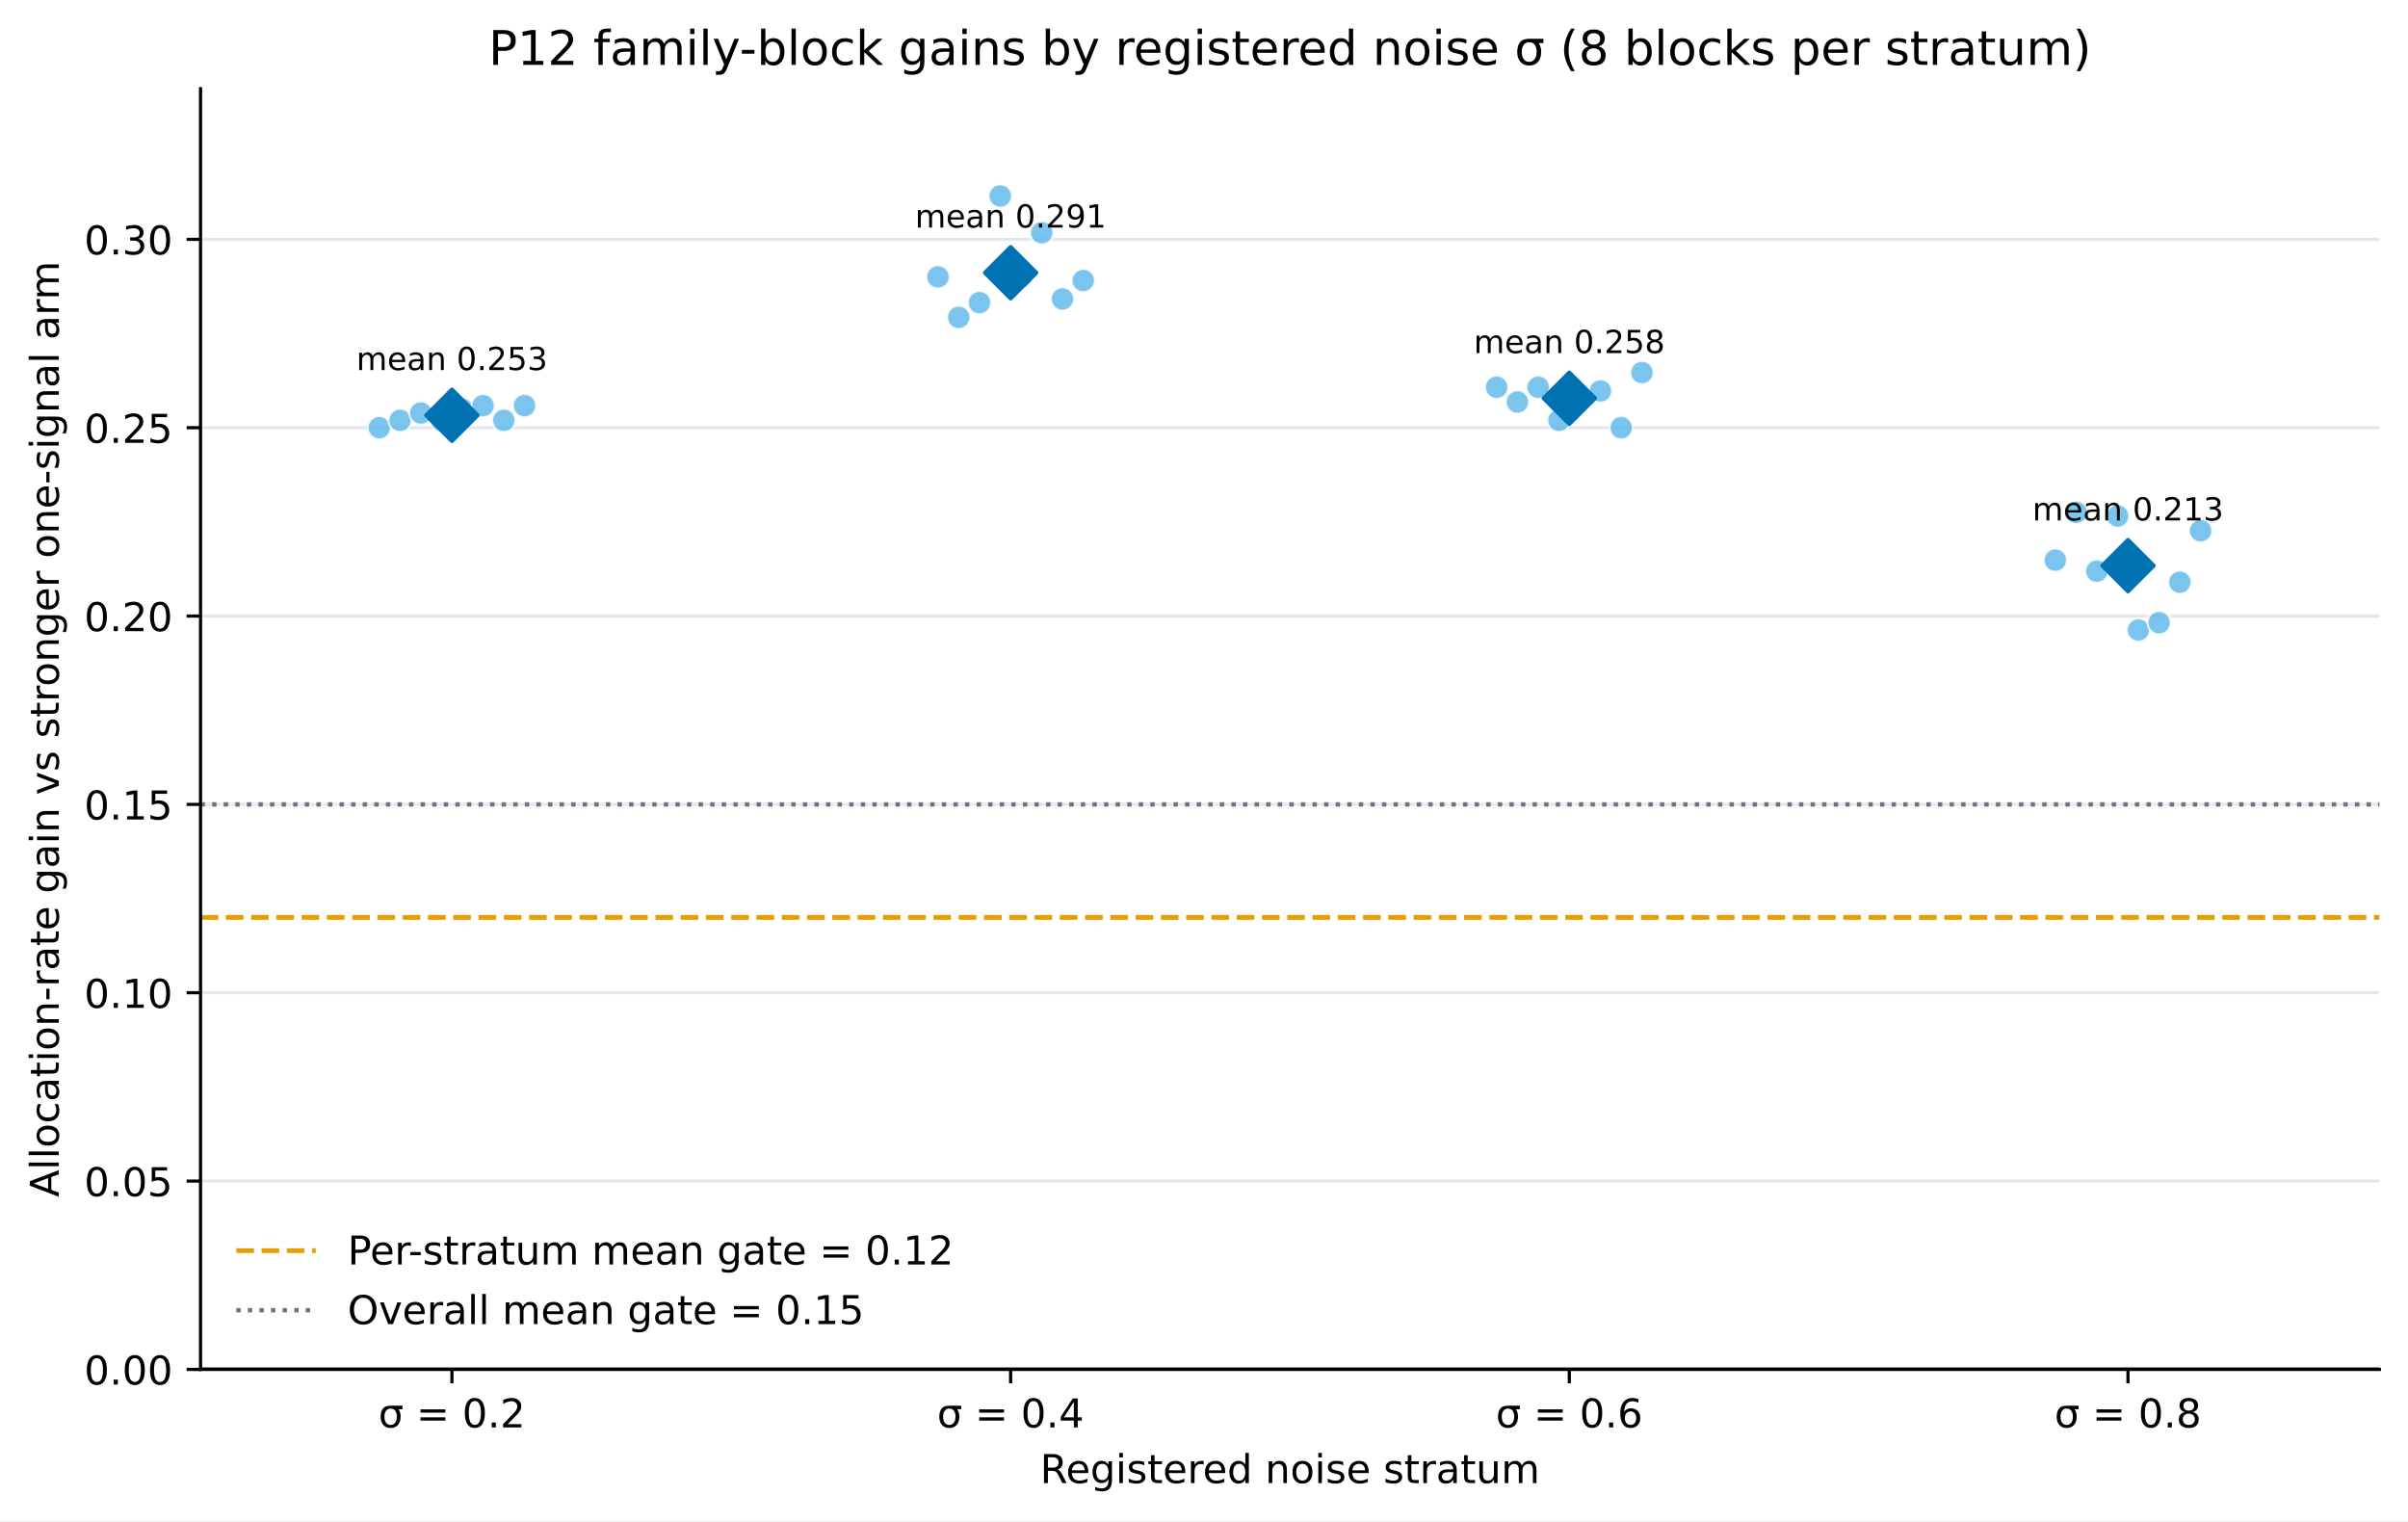
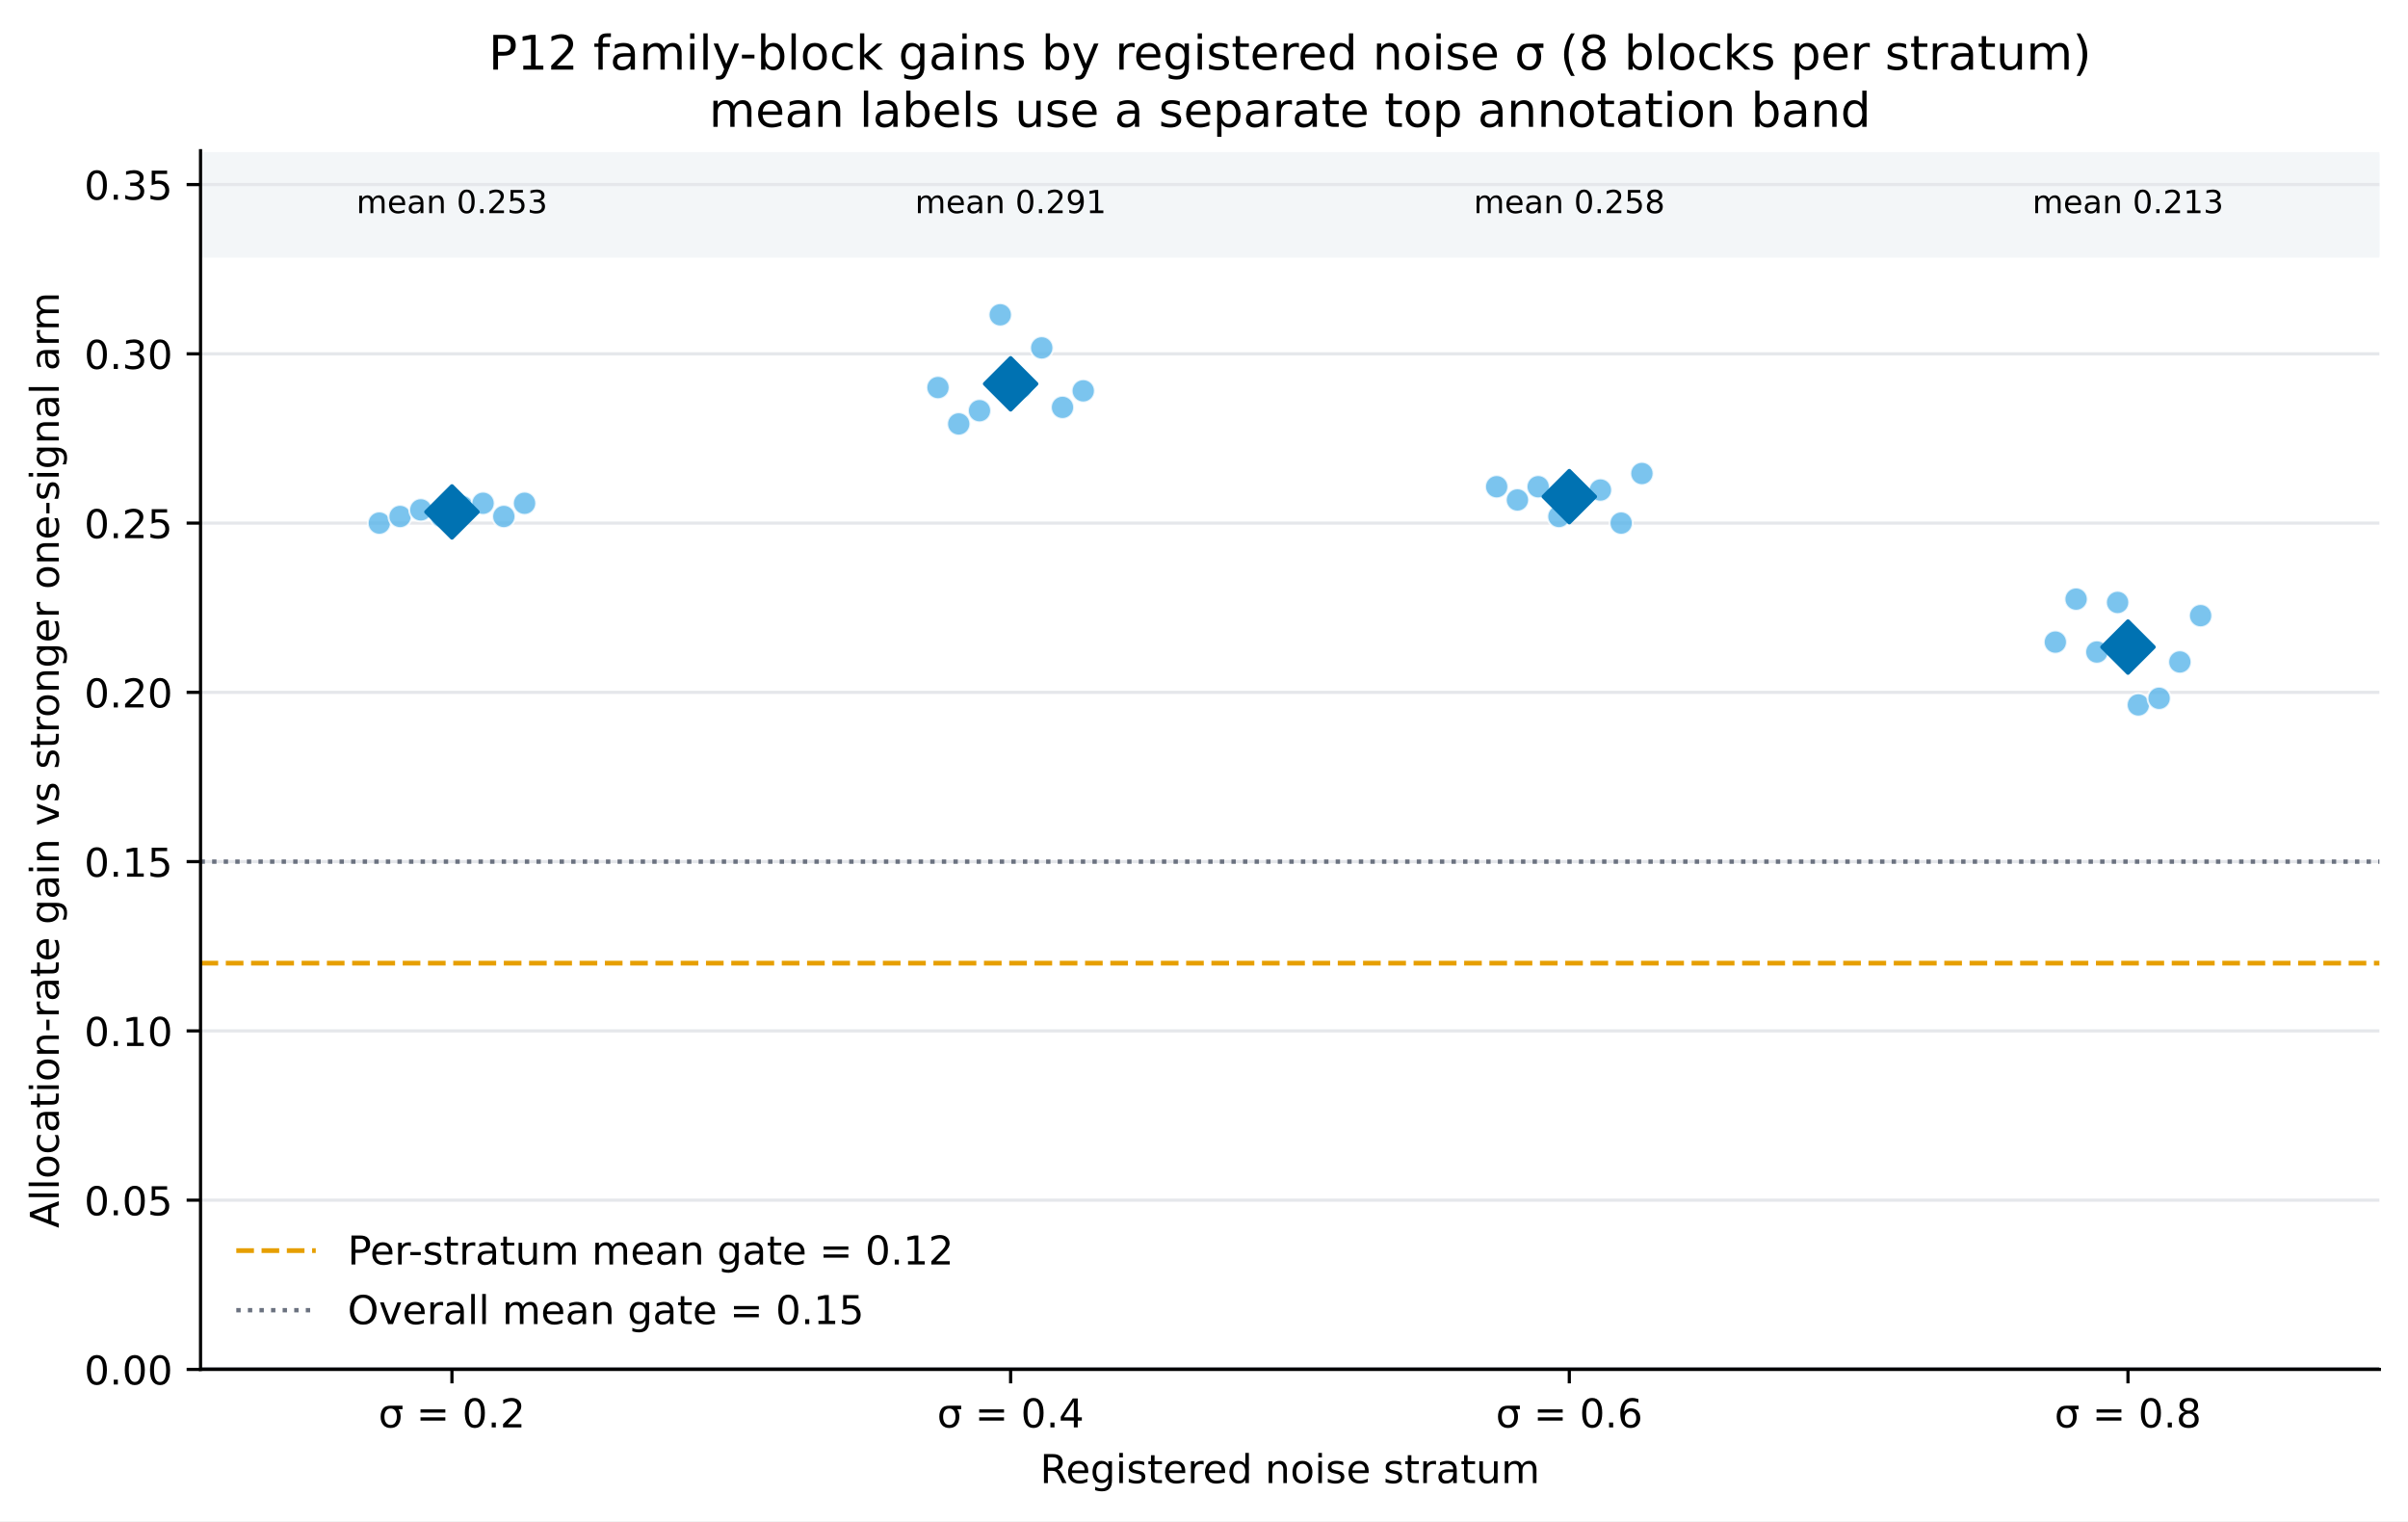
<svg xmlns="http://www.w3.org/2000/svg" xmlns:xlink="http://www.w3.org/1999/xlink" width="606pt" height="382.8pt" viewBox="0 0 606 382.8" version="1.1">
  <defs>
    <style type="text/css">*{stroke-linejoin: round; stroke-linecap: butt}</style>
  </defs>
  <g id="figure_1">
    <g id="patch_1">
-       <path d="M 0 382.8  L 606 382.8  L 606 0  L 0 0  z " style="fill: #ffffff" />
+       <path d="M 0 382.8 L 606 382.8 L 606 0 L 0 0 z " style="fill: #ffffff" />
    </g>
    <g id="axes_1">
      <g id="patch_2">
-         <path d="M 50.466 344.599  L 598.8 344.599  L 598.8 22.318  L 50.466 22.318  z " style="fill: #ffffff" />
+         <path d="M 50.466 344.599 L 598.8 344.599 L 598.8 37.923 L 50.466 37.923 z " style="fill: #ffffff" />
+       </g>
+       <g id="patch_3">
+         <path d="M 50.466 64.331 L 598.8 64.331 L 598.8 38.774 L 50.466 38.774 z " clip-path="url(#p6898848ac7)" style="fill: #f3f6f8; stroke: #f3f6f8; stroke-linejoin: miter" />
      </g>
      <g id="matplotlib.axis_1">
        <g id="xtick_1">
          <g id="line2d_1">
            <defs>
-               <path id="me9255b4151" d="M 0 0  L 0 3.5  " style="stroke: #000000; stroke-width: 0.8" />
+               <path id="me9255b4151" d="M 0 0 L 0 3.5 " style="stroke: #000000; stroke-width: 0.8" />
            </defs>
            <g>
              <use xlink:href="#me9255b4151" x="113.736" y="344.599" style="stroke: #000000; stroke-width: 0.8" />
            </g>
          </g>
          <g id="text_1">
            <text style="font-size: 10px; font-family: 'DejaVu Sans', 'Arial', 'Helvetica', sans-serif; text-anchor: middle" x="113.736" y="359.196" transform="rotate(-0 113.7356 359.1964)">σ = 0.2</text>
          </g>
        </g>
        <g id="xtick_2">
          <g id="line2d_2">
            <g>
              <use xlink:href="#me9255b4151" x="254.334" y="344.599" style="stroke: #000000; stroke-width: 0.8" />
            </g>
          </g>
          <g id="text_2">
            <text style="font-size: 10px; font-family: 'DejaVu Sans', 'Arial', 'Helvetica', sans-serif; text-anchor: middle" x="254.334" y="359.196" transform="rotate(-0 254.3338 359.1964)">σ = 0.4</text>
          </g>
        </g>
        <g id="xtick_3">
          <g id="line2d_3">
            <g>
              <use xlink:href="#me9255b4151" x="394.932" y="344.599" style="stroke: #000000; stroke-width: 0.8" />
            </g>
          </g>
          <g id="text_3">
            <text style="font-size: 10px; font-family: 'DejaVu Sans', 'Arial', 'Helvetica', sans-serif; text-anchor: middle" x="394.932" y="359.196" transform="rotate(-0 394.9321 359.1964)">σ = 0.6</text>
          </g>
        </g>
        <g id="xtick_4">
          <g id="line2d_4">
            <g>
              <use xlink:href="#me9255b4151" x="535.53" y="344.599" style="stroke: #000000; stroke-width: 0.8" />
            </g>
          </g>
          <g id="text_4">
            <text style="font-size: 10px; font-family: 'DejaVu Sans', 'Arial', 'Helvetica', sans-serif; text-anchor: middle" x="535.53" y="359.196" transform="rotate(-0 535.5303 359.1964)">σ = 0.8</text>
          </g>
        </g>
        <g id="text_5">
          <text style="font-size: 10px; font-family: 'DejaVu Sans', 'Arial', 'Helvetica', sans-serif; text-anchor: middle" x="324.633" y="373.197" transform="rotate(-0 324.633 373.1972)">Registered noise stratum</text>
        </g>
      </g>
      <g id="matplotlib.axis_2">
        <g id="ytick_1">
          <g id="line2d_5">
-             <path d="M 50.466 344.599  L 598.8 344.599  " clip-path="url(#pc386aafcde)" style="fill: none; stroke: #e5e7eb; stroke-width: 0.8; stroke-linecap: square" />
+             <path d="M 50.466 344.599 L 598.8 344.599 " clip-path="url(#p6898848ac7)" style="fill: none; stroke: #e5e7eb; stroke-width: 0.8; stroke-linecap: square" />
          </g>
          <g id="line2d_6">
            <defs>
-               <path id="m91ef745846" d="M 0 0  L -3.5 0  " style="stroke: #000000; stroke-width: 0.8" />
+               <path id="m91ef745846" d="M 0 0 L -3.5 0 " style="stroke: #000000; stroke-width: 0.8" />
            </defs>
            <g>
              <use xlink:href="#m91ef745846" x="50.466" y="344.599" style="stroke: #000000; stroke-width: 0.8" />
            </g>
          </g>
          <g id="text_6">
            <text style="font-size: 10px; font-family: 'DejaVu Sans', 'Arial', 'Helvetica', sans-serif; text-anchor: end" x="43.466" y="348.398" transform="rotate(-0 43.46641 348.3976)">0.00</text>
          </g>
        </g>
        <g id="ytick_2">
          <g id="line2d_7">
-             <path d="M 50.466 297.205  L 598.8 297.205  " clip-path="url(#pc386aafcde)" style="fill: none; stroke: #e5e7eb; stroke-width: 0.8; stroke-linecap: square" />
+             <path d="M 50.466 302.005 L 598.8 302.005 " clip-path="url(#p6898848ac7)" style="fill: none; stroke: #e5e7eb; stroke-width: 0.8; stroke-linecap: square" />
          </g>
          <g id="line2d_8">
            <g>
-               <use xlink:href="#m91ef745846" x="50.466" y="297.205" style="stroke: #000000; stroke-width: 0.8" />
+               <use xlink:href="#m91ef745846" x="50.466" y="302.005" style="stroke: #000000; stroke-width: 0.8" />
            </g>
          </g>
          <g id="text_7">
-             <text style="font-size: 10px; font-family: 'DejaVu Sans', 'Arial', 'Helvetica', sans-serif; text-anchor: end" x="43.466" y="301.003" transform="rotate(-0 43.46641 301.0034)">0.05</text>
+             <text style="font-size: 10px; font-family: 'DejaVu Sans', 'Arial', 'Helvetica', sans-serif; text-anchor: end" x="43.466" y="305.804" transform="rotate(-0 43.46641 305.8037)">0.05</text>
          </g>
        </g>
        <g id="ytick_3">
          <g id="line2d_9">
-             <path d="M 50.466 249.81  L 598.8 249.81  " clip-path="url(#pc386aafcde)" style="fill: none; stroke: #e5e7eb; stroke-width: 0.8; stroke-linecap: square" />
+             <path d="M 50.466 259.411 L 598.8 259.411 " clip-path="url(#p6898848ac7)" style="fill: none; stroke: #e5e7eb; stroke-width: 0.8; stroke-linecap: square" />
          </g>
          <g id="line2d_10">
            <g>
-               <use xlink:href="#m91ef745846" x="50.466" y="249.81" style="stroke: #000000; stroke-width: 0.8" />
+               <use xlink:href="#m91ef745846" x="50.466" y="259.411" style="stroke: #000000; stroke-width: 0.8" />
            </g>
          </g>
          <g id="text_8">
-             <text style="font-size: 10px; font-family: 'DejaVu Sans', 'Arial', 'Helvetica', sans-serif; text-anchor: end" x="43.466" y="253.609" transform="rotate(-0 43.46641 253.6092)">0.10</text>
+             <text style="font-size: 10px; font-family: 'DejaVu Sans', 'Arial', 'Helvetica', sans-serif; text-anchor: end" x="43.466" y="263.21" transform="rotate(-0 43.46641 263.2097)">0.10</text>
          </g>
        </g>
        <g id="ytick_4">
          <g id="line2d_11">
-             <path d="M 50.466 202.416  L 598.8 202.416  " clip-path="url(#pc386aafcde)" style="fill: none; stroke: #e5e7eb; stroke-width: 0.8; stroke-linecap: square" />
+             <path d="M 50.466 216.817 L 598.8 216.817 " clip-path="url(#p6898848ac7)" style="fill: none; stroke: #e5e7eb; stroke-width: 0.8; stroke-linecap: square" />
          </g>
          <g id="line2d_12">
            <g>
-               <use xlink:href="#m91ef745846" x="50.466" y="202.416" style="stroke: #000000; stroke-width: 0.8" />
+               <use xlink:href="#m91ef745846" x="50.466" y="216.817" style="stroke: #000000; stroke-width: 0.8" />
            </g>
          </g>
          <g id="text_9">
-             <text style="font-size: 10px; font-family: 'DejaVu Sans', 'Arial', 'Helvetica', sans-serif; text-anchor: end" x="43.466" y="206.215" transform="rotate(-0 43.46641 206.2149)">0.15</text>
+             <text style="font-size: 10px; font-family: 'DejaVu Sans', 'Arial', 'Helvetica', sans-serif; text-anchor: end" x="43.466" y="220.616" transform="rotate(-0 43.46641 220.6158)">0.15</text>
          </g>
        </g>
        <g id="ytick_5">
          <g id="line2d_13">
-             <path d="M 50.466 155.022  L 598.8 155.022  " clip-path="url(#pc386aafcde)" style="fill: none; stroke: #e5e7eb; stroke-width: 0.8; stroke-linecap: square" />
+             <path d="M 50.466 174.223 L 598.8 174.223 " clip-path="url(#p6898848ac7)" style="fill: none; stroke: #e5e7eb; stroke-width: 0.8; stroke-linecap: square" />
          </g>
          <g id="line2d_14">
            <g>
-               <use xlink:href="#m91ef745846" x="50.466" y="155.022" style="stroke: #000000; stroke-width: 0.8" />
+               <use xlink:href="#m91ef745846" x="50.466" y="174.223" style="stroke: #000000; stroke-width: 0.8" />
            </g>
          </g>
          <g id="text_10">
-             <text style="font-size: 10px; font-family: 'DejaVu Sans', 'Arial', 'Helvetica', sans-serif; text-anchor: end" x="43.466" y="158.821" transform="rotate(-0 43.46641 158.8207)">0.20</text>
+             <text style="font-size: 10px; font-family: 'DejaVu Sans', 'Arial', 'Helvetica', sans-serif; text-anchor: end" x="43.466" y="178.022" transform="rotate(-0 43.46641 178.0219)">0.20</text>
          </g>
        </g>
        <g id="ytick_6">
          <g id="line2d_15">
-             <path d="M 50.466 107.628  L 598.8 107.628  " clip-path="url(#pc386aafcde)" style="fill: none; stroke: #e5e7eb; stroke-width: 0.8; stroke-linecap: square" />
+             <path d="M 50.466 131.629 L 598.8 131.629 " clip-path="url(#p6898848ac7)" style="fill: none; stroke: #e5e7eb; stroke-width: 0.8; stroke-linecap: square" />
          </g>
          <g id="line2d_16">
            <g>
-               <use xlink:href="#m91ef745846" x="50.466" y="107.628" style="stroke: #000000; stroke-width: 0.8" />
+               <use xlink:href="#m91ef745846" x="50.466" y="131.629" style="stroke: #000000; stroke-width: 0.8" />
            </g>
          </g>
          <g id="text_11">
-             <text style="font-size: 10px; font-family: 'DejaVu Sans', 'Arial', 'Helvetica', sans-serif; text-anchor: end" x="43.466" y="111.427" transform="rotate(-0 43.46641 111.4265)">0.25</text>
+             <text style="font-size: 10px; font-family: 'DejaVu Sans', 'Arial', 'Helvetica', sans-serif; text-anchor: end" x="43.466" y="135.428" transform="rotate(-0 43.46641 135.428)">0.25</text>
          </g>
        </g>
        <g id="ytick_7">
          <g id="line2d_17">
-             <path d="M 50.466 60.233  L 598.8 60.233  " clip-path="url(#pc386aafcde)" style="fill: none; stroke: #e5e7eb; stroke-width: 0.8; stroke-linecap: square" />
+             <path d="M 50.466 89.035 L 598.8 89.035 " clip-path="url(#p6898848ac7)" style="fill: none; stroke: #e5e7eb; stroke-width: 0.8; stroke-linecap: square" />
          </g>
          <g id="line2d_18">
            <g>
-               <use xlink:href="#m91ef745846" x="50.466" y="60.233" style="stroke: #000000; stroke-width: 0.8" />
+               <use xlink:href="#m91ef745846" x="50.466" y="89.035" style="stroke: #000000; stroke-width: 0.8" />
            </g>
          </g>
          <g id="text_12">
-             <text style="font-size: 10px; font-family: 'DejaVu Sans', 'Arial', 'Helvetica', sans-serif; text-anchor: end" x="43.466" y="64.032" transform="rotate(-0 43.46641 64.03232)">0.30</text>
-           </g>
-         </g>
-         <g id="text_13">
-           <text style="font-size: 10px; font-family: 'DejaVu Sans', 'Arial', 'Helvetica', sans-serif; text-anchor: middle" x="14.798" y="183.458" transform="rotate(-90 14.79844 183.4584)">Allocation-rate gain vs stronger one-signal arm</text>
+             <text style="font-size: 10px; font-family: 'DejaVu Sans', 'Arial', 'Helvetica', sans-serif; text-anchor: end" x="43.466" y="92.834" transform="rotate(-0 43.46641 92.8341)">0.30</text>
+           </g>
+         </g>
+         <g id="ytick_8">
+           <g id="line2d_19">
+             <path d="M 50.466 46.441 L 598.8 46.441 " clip-path="url(#p6898848ac7)" style="fill: none; stroke: #e5e7eb; stroke-width: 0.8; stroke-linecap: square" />
+           </g>
+           <g id="line2d_20">
+             <g>
+               <use xlink:href="#m91ef745846" x="50.466" y="46.441" style="stroke: #000000; stroke-width: 0.8" />
+             </g>
+           </g>
+           <g id="text_13">
+             <text style="font-size: 10px; font-family: 'DejaVu Sans', 'Arial', 'Helvetica', sans-serif; text-anchor: end" x="43.466" y="50.24" transform="rotate(-0 43.46641 50.24019)">0.35</text>
+           </g>
+         </g>
+         <g id="text_14">
+           <text style="font-size: 10px; font-family: 'DejaVu Sans', 'Arial', 'Helvetica', sans-serif; text-anchor: middle" x="14.798" y="191.261" transform="rotate(-90 14.79844 191.2607)">Allocation-rate gain vs stronger one-signal arm</text>
        </g>
      </g>
      <g id="PathCollection_1">
        <defs>
-           <path id="m239c73a51d" d="M 0 2.915  C 0.773 2.915 1.515 2.608 2.062 2.062  C 2.608 1.515 2.915 0.773 2.915 0  C 2.915 -0.773 2.608 -1.515 2.062 -2.062  C 1.515 -2.608 0.773 -2.915 0 -2.915  C -0.773 -2.915 -1.515 -2.608 -2.062 -2.062  C -2.608 -1.515 -2.915 -0.773 -2.915 0  C -2.915 0.773 -2.608 1.515 -2.062 2.062  C -1.515 2.608 -0.773 2.915 0 2.915  z " style="stroke: #ffffff; stroke-opacity: 0.78; stroke-width: 0.5" />
+           <path id="m239c73a51d" d="M 0 2.915 C 0.773 2.915 1.515 2.608 2.062 2.062 C 2.608 1.515 2.915 0.773 2.915 0 C 2.915 -0.773 2.608 -1.515 2.062 -2.062 C 1.515 -2.608 0.773 -2.915 0 -2.915 C -0.773 -2.915 -1.515 -2.608 -2.062 -2.062 C -2.608 -1.515 -2.915 -0.773 -2.915 0 C -2.915 0.773 -2.608 1.515 -2.062 2.062 C -1.515 2.608 -0.773 2.915 0 2.915 z " style="stroke: #ffffff; stroke-opacity: 0.78; stroke-width: 0.5" />
        </defs>
-         <g clip-path="url(#pc386aafcde)">
-           <use xlink:href="#m239c73a51d" x="95.458" y="107.628" style="fill: #56b4e9; fill-opacity: 0.78; stroke: #ffffff; stroke-opacity: 0.78; stroke-width: 0.5" />
-           <use xlink:href="#m239c73a51d" x="100.68" y="105.776" style="fill: #56b4e9; fill-opacity: 0.78; stroke: #ffffff; stroke-opacity: 0.78; stroke-width: 0.5" />
-           <use xlink:href="#m239c73a51d" x="105.902" y="103.925" style="fill: #56b4e9; fill-opacity: 0.78; stroke: #ffffff; stroke-opacity: 0.78; stroke-width: 0.5" />
-           <use xlink:href="#m239c73a51d" x="111.125" y="105.776" style="fill: #56b4e9; fill-opacity: 0.78; stroke: #ffffff; stroke-opacity: 0.78; stroke-width: 0.5" />
-           <use xlink:href="#m239c73a51d" x="116.347" y="102.999" style="fill: #56b4e9; fill-opacity: 0.78; stroke: #ffffff; stroke-opacity: 0.78; stroke-width: 0.5" />
-           <use xlink:href="#m239c73a51d" x="121.569" y="102.074" style="fill: #56b4e9; fill-opacity: 0.78; stroke: #ffffff; stroke-opacity: 0.78; stroke-width: 0.5" />
-           <use xlink:href="#m239c73a51d" x="126.791" y="105.776" style="fill: #56b4e9; fill-opacity: 0.78; stroke: #ffffff; stroke-opacity: 0.78; stroke-width: 0.5" />
-           <use xlink:href="#m239c73a51d" x="132.013" y="102.074" style="fill: #56b4e9; fill-opacity: 0.78; stroke: #ffffff; stroke-opacity: 0.78; stroke-width: 0.5" />
+         <g clip-path="url(#p6898848ac7)">
+           <use xlink:href="#m239c73a51d" x="95.458" y="131.629" style="fill: #56b4e9; fill-opacity: 0.78; stroke: #ffffff; stroke-opacity: 0.78; stroke-width: 0.5" />
+           <use xlink:href="#m239c73a51d" x="100.68" y="129.965" style="fill: #56b4e9; fill-opacity: 0.78; stroke: #ffffff; stroke-opacity: 0.78; stroke-width: 0.5" />
+           <use xlink:href="#m239c73a51d" x="105.902" y="128.302" style="fill: #56b4e9; fill-opacity: 0.78; stroke: #ffffff; stroke-opacity: 0.78; stroke-width: 0.5" />
+           <use xlink:href="#m239c73a51d" x="111.125" y="129.965" style="fill: #56b4e9; fill-opacity: 0.78; stroke: #ffffff; stroke-opacity: 0.78; stroke-width: 0.5" />
+           <use xlink:href="#m239c73a51d" x="116.347" y="127.47" style="fill: #56b4e9; fill-opacity: 0.78; stroke: #ffffff; stroke-opacity: 0.78; stroke-width: 0.5" />
+           <use xlink:href="#m239c73a51d" x="121.569" y="126.638" style="fill: #56b4e9; fill-opacity: 0.78; stroke: #ffffff; stroke-opacity: 0.78; stroke-width: 0.5" />
+           <use xlink:href="#m239c73a51d" x="126.791" y="129.965" style="fill: #56b4e9; fill-opacity: 0.78; stroke: #ffffff; stroke-opacity: 0.78; stroke-width: 0.5" />
+           <use xlink:href="#m239c73a51d" x="132.013" y="126.638" style="fill: #56b4e9; fill-opacity: 0.78; stroke: #ffffff; stroke-opacity: 0.78; stroke-width: 0.5" />
        </g>
      </g>
      <g id="PathCollection_2">
-         <g clip-path="url(#pc386aafcde)">
-           <use xlink:href="#m239c73a51d" x="236.056" y="69.675" style="fill: #56b4e9; fill-opacity: 0.78; stroke: #ffffff; stroke-opacity: 0.78; stroke-width: 0.5" />
-           <use xlink:href="#m239c73a51d" x="241.278" y="79.858" style="fill: #56b4e9; fill-opacity: 0.78; stroke: #ffffff; stroke-opacity: 0.78; stroke-width: 0.5" />
-           <use xlink:href="#m239c73a51d" x="246.501" y="76.155" style="fill: #56b4e9; fill-opacity: 0.78; stroke: #ffffff; stroke-opacity: 0.78; stroke-width: 0.5" />
-           <use xlink:href="#m239c73a51d" x="251.723" y="49.311" style="fill: #56b4e9; fill-opacity: 0.78; stroke: #ffffff; stroke-opacity: 0.78; stroke-width: 0.5" />
-           <use xlink:href="#m239c73a51d" x="256.945" y="69.675" style="fill: #56b4e9; fill-opacity: 0.78; stroke: #ffffff; stroke-opacity: 0.78; stroke-width: 0.5" />
-           <use xlink:href="#m239c73a51d" x="262.167" y="58.567" style="fill: #56b4e9; fill-opacity: 0.78; stroke: #ffffff; stroke-opacity: 0.78; stroke-width: 0.5" />
-           <use xlink:href="#m239c73a51d" x="267.389" y="75.229" style="fill: #56b4e9; fill-opacity: 0.78; stroke: #ffffff; stroke-opacity: 0.78; stroke-width: 0.5" />
-           <use xlink:href="#m239c73a51d" x="272.612" y="70.601" style="fill: #56b4e9; fill-opacity: 0.78; stroke: #ffffff; stroke-opacity: 0.78; stroke-width: 0.5" />
+         <g clip-path="url(#p6898848ac7)">
+           <use xlink:href="#m239c73a51d" x="236.056" y="97.521" style="fill: #56b4e9; fill-opacity: 0.78; stroke: #ffffff; stroke-opacity: 0.78; stroke-width: 0.5" />
+           <use xlink:href="#m239c73a51d" x="241.278" y="106.672" style="fill: #56b4e9; fill-opacity: 0.78; stroke: #ffffff; stroke-opacity: 0.78; stroke-width: 0.5" />
+           <use xlink:href="#m239c73a51d" x="246.501" y="103.344" style="fill: #56b4e9; fill-opacity: 0.78; stroke: #ffffff; stroke-opacity: 0.78; stroke-width: 0.5" />
+           <use xlink:href="#m239c73a51d" x="251.723" y="79.219" style="fill: #56b4e9; fill-opacity: 0.78; stroke: #ffffff; stroke-opacity: 0.78; stroke-width: 0.5" />
+           <use xlink:href="#m239c73a51d" x="256.945" y="97.521" style="fill: #56b4e9; fill-opacity: 0.78; stroke: #ffffff; stroke-opacity: 0.78; stroke-width: 0.5" />
+           <use xlink:href="#m239c73a51d" x="262.167" y="87.538" style="fill: #56b4e9; fill-opacity: 0.78; stroke: #ffffff; stroke-opacity: 0.78; stroke-width: 0.5" />
+           <use xlink:href="#m239c73a51d" x="267.389" y="102.512" style="fill: #56b4e9; fill-opacity: 0.78; stroke: #ffffff; stroke-opacity: 0.78; stroke-width: 0.5" />
+           <use xlink:href="#m239c73a51d" x="272.612" y="98.353" style="fill: #56b4e9; fill-opacity: 0.78; stroke: #ffffff; stroke-opacity: 0.78; stroke-width: 0.5" />
        </g>
      </g>
      <g id="PathCollection_3">
-         <g clip-path="url(#pc386aafcde)">
-           <use xlink:href="#m239c73a51d" x="376.654" y="97.445" style="fill: #56b4e9; fill-opacity: 0.78; stroke: #ffffff; stroke-opacity: 0.78; stroke-width: 0.5" />
-           <use xlink:href="#m239c73a51d" x="381.877" y="101.148" style="fill: #56b4e9; fill-opacity: 0.78; stroke: #ffffff; stroke-opacity: 0.78; stroke-width: 0.5" />
-           <use xlink:href="#m239c73a51d" x="387.099" y="97.445" style="fill: #56b4e9; fill-opacity: 0.78; stroke: #ffffff; stroke-opacity: 0.78; stroke-width: 0.5" />
-           <use xlink:href="#m239c73a51d" x="392.321" y="105.776" style="fill: #56b4e9; fill-opacity: 0.78; stroke: #ffffff; stroke-opacity: 0.78; stroke-width: 0.5" />
-           <use xlink:href="#m239c73a51d" x="397.543" y="100.222" style="fill: #56b4e9; fill-opacity: 0.78; stroke: #ffffff; stroke-opacity: 0.78; stroke-width: 0.5" />
-           <use xlink:href="#m239c73a51d" x="402.765" y="98.371" style="fill: #56b4e9; fill-opacity: 0.78; stroke: #ffffff; stroke-opacity: 0.78; stroke-width: 0.5" />
-           <use xlink:href="#m239c73a51d" x="407.988" y="107.628" style="fill: #56b4e9; fill-opacity: 0.78; stroke: #ffffff; stroke-opacity: 0.78; stroke-width: 0.5" />
-           <use xlink:href="#m239c73a51d" x="413.21" y="93.743" style="fill: #56b4e9; fill-opacity: 0.78; stroke: #ffffff; stroke-opacity: 0.78; stroke-width: 0.5" />
+         <g clip-path="url(#p6898848ac7)">
+           <use xlink:href="#m239c73a51d" x="376.654" y="122.478" style="fill: #56b4e9; fill-opacity: 0.78; stroke: #ffffff; stroke-opacity: 0.78; stroke-width: 0.5" />
+           <use xlink:href="#m239c73a51d" x="381.877" y="125.806" style="fill: #56b4e9; fill-opacity: 0.78; stroke: #ffffff; stroke-opacity: 0.78; stroke-width: 0.5" />
+           <use xlink:href="#m239c73a51d" x="387.099" y="122.478" style="fill: #56b4e9; fill-opacity: 0.78; stroke: #ffffff; stroke-opacity: 0.78; stroke-width: 0.5" />
+           <use xlink:href="#m239c73a51d" x="392.321" y="129.965" style="fill: #56b4e9; fill-opacity: 0.78; stroke: #ffffff; stroke-opacity: 0.78; stroke-width: 0.5" />
+           <use xlink:href="#m239c73a51d" x="397.543" y="124.974" style="fill: #56b4e9; fill-opacity: 0.78; stroke: #ffffff; stroke-opacity: 0.78; stroke-width: 0.5" />
+           <use xlink:href="#m239c73a51d" x="402.765" y="123.31" style="fill: #56b4e9; fill-opacity: 0.78; stroke: #ffffff; stroke-opacity: 0.78; stroke-width: 0.5" />
+           <use xlink:href="#m239c73a51d" x="407.988" y="131.629" style="fill: #56b4e9; fill-opacity: 0.78; stroke: #ffffff; stroke-opacity: 0.78; stroke-width: 0.5" />
+           <use xlink:href="#m239c73a51d" x="413.21" y="119.15" style="fill: #56b4e9; fill-opacity: 0.78; stroke: #ffffff; stroke-opacity: 0.78; stroke-width: 0.5" />
        </g>
      </g>
      <g id="PathCollection_4">
-         <g clip-path="url(#pc386aafcde)">
-           <use xlink:href="#m239c73a51d" x="517.253" y="140.952" style="fill: #56b4e9; fill-opacity: 0.78; stroke: #ffffff; stroke-opacity: 0.78; stroke-width: 0.5" />
-           <use xlink:href="#m239c73a51d" x="522.475" y="128.918" style="fill: #56b4e9; fill-opacity: 0.78; stroke: #ffffff; stroke-opacity: 0.78; stroke-width: 0.5" />
-           <use xlink:href="#m239c73a51d" x="527.697" y="143.729" style="fill: #56b4e9; fill-opacity: 0.78; stroke: #ffffff; stroke-opacity: 0.78; stroke-width: 0.5" />
-           <use xlink:href="#m239c73a51d" x="532.919" y="129.844" style="fill: #56b4e9; fill-opacity: 0.78; stroke: #ffffff; stroke-opacity: 0.78; stroke-width: 0.5" />
-           <use xlink:href="#m239c73a51d" x="538.141" y="158.539" style="fill: #56b4e9; fill-opacity: 0.78; stroke: #ffffff; stroke-opacity: 0.78; stroke-width: 0.5" />
-           <use xlink:href="#m239c73a51d" x="543.364" y="156.688" style="fill: #56b4e9; fill-opacity: 0.78; stroke: #ffffff; stroke-opacity: 0.78; stroke-width: 0.5" />
-           <use xlink:href="#m239c73a51d" x="548.586" y="146.506" style="fill: #56b4e9; fill-opacity: 0.78; stroke: #ffffff; stroke-opacity: 0.78; stroke-width: 0.5" />
-           <use xlink:href="#m239c73a51d" x="553.808" y="133.546" style="fill: #56b4e9; fill-opacity: 0.78; stroke: #ffffff; stroke-opacity: 0.78; stroke-width: 0.5" />
-         </g>
-       </g>
-       <g id="line2d_19">
-         <path d="M 50.466 344.599  L 598.8 344.599  " clip-path="url(#pc386aafcde)" style="fill: none; stroke: #111827; stroke-linecap: square" />
-       </g>
-       <g id="line2d_20">
-         <path d="M 50.466 230.853  L 598.8 230.853  " clip-path="url(#pc386aafcde)" style="fill: none; stroke-dasharray: 4.44,1.92; stroke-dashoffset: 0; stroke: #e69f00; stroke-width: 1.2" />
+         <g clip-path="url(#p6898848ac7)">
+           <use xlink:href="#m239c73a51d" x="517.253" y="161.578" style="fill: #56b4e9; fill-opacity: 0.78; stroke: #ffffff; stroke-opacity: 0.78; stroke-width: 0.5" />
+           <use xlink:href="#m239c73a51d" x="522.475" y="150.763" style="fill: #56b4e9; fill-opacity: 0.78; stroke: #ffffff; stroke-opacity: 0.78; stroke-width: 0.5" />
+           <use xlink:href="#m239c73a51d" x="527.697" y="164.074" style="fill: #56b4e9; fill-opacity: 0.78; stroke: #ffffff; stroke-opacity: 0.78; stroke-width: 0.5" />
+           <use xlink:href="#m239c73a51d" x="532.919" y="151.595" style="fill: #56b4e9; fill-opacity: 0.78; stroke: #ffffff; stroke-opacity: 0.78; stroke-width: 0.5" />
+           <use xlink:href="#m239c73a51d" x="538.141" y="177.384" style="fill: #56b4e9; fill-opacity: 0.78; stroke: #ffffff; stroke-opacity: 0.78; stroke-width: 0.5" />
+           <use xlink:href="#m239c73a51d" x="543.364" y="175.721" style="fill: #56b4e9; fill-opacity: 0.78; stroke: #ffffff; stroke-opacity: 0.78; stroke-width: 0.5" />
+           <use xlink:href="#m239c73a51d" x="548.586" y="166.57" style="fill: #56b4e9; fill-opacity: 0.78; stroke: #ffffff; stroke-opacity: 0.78; stroke-width: 0.5" />
+           <use xlink:href="#m239c73a51d" x="553.808" y="154.923" style="fill: #56b4e9; fill-opacity: 0.78; stroke: #ffffff; stroke-opacity: 0.78; stroke-width: 0.5" />
+         </g>
      </g>
      <g id="line2d_21">
-         <path d="M 50.466 202.416  L 598.8 202.416  " clip-path="url(#pc386aafcde)" style="fill: none; stroke-dasharray: 1.1,1.815; stroke-dashoffset: 0; stroke: #6b7280; stroke-width: 1.1" />
-       </g>
-       <g id="patch_3">
-         <path d="M 50.466 344.599  L 50.466 22.318  " style="fill: none; stroke: #000000; stroke-width: 0.8; stroke-linejoin: miter; stroke-linecap: square" />
+         <path d="M 50.466 344.599 L 598.8 344.599 " clip-path="url(#p6898848ac7)" style="fill: none; stroke: #111827; stroke-linecap: square" />
+       </g>
+       <g id="line2d_22">
+         <path d="M 50.466 242.373 L 598.8 242.373 " clip-path="url(#p6898848ac7)" style="fill: none; stroke-dasharray: 4.44,1.92; stroke-dashoffset: 0; stroke: #e69f00; stroke-width: 1.2" />
+       </g>
+       <g id="line2d_23">
+         <path d="M 50.466 216.817 L 598.8 216.817 " clip-path="url(#p6898848ac7)" style="fill: none; stroke-dasharray: 1.1,1.815; stroke-dashoffset: 0; stroke: #6b7280; stroke-width: 1.1" />
      </g>
      <g id="patch_4">
-         <path d="M 50.466 344.599  L 598.8 344.599  " style="fill: none; stroke: #000000; stroke-width: 0.8; stroke-linejoin: miter; stroke-linecap: square" />
+         <path d="M 50.466 344.599 L 50.466 37.923 " style="fill: none; stroke: #000000; stroke-width: 0.8; stroke-linejoin: miter; stroke-linecap: square" />
+       </g>
+       <g id="patch_5">
+         <path d="M 50.466 344.599 L 598.8 344.599 " style="fill: none; stroke: #000000; stroke-width: 0.8; stroke-linejoin: miter; stroke-linecap: square" />
      </g>
      <g id="PathCollection_5">
        <defs>
-           <path id="m08cd98dd1f" d="M -0 6.481  L 6.481 0  L 0 -6.481  L -6.481 -0  z " style="stroke: #0072b2" />
+           <path id="m08cd98dd1f" d="M -0 6.481 L 6.481 0 L 0 -6.481 L -6.481 -0 z " style="stroke: #0072b2" />
        </defs>
-         <g clip-path="url(#pc386aafcde)">
-           <use xlink:href="#m08cd98dd1f" x="113.736" y="104.504" style="fill: #0072b2; stroke: #0072b2" />
-         </g>
-       </g>
-       <g id="text_14">
-         <text style="font-size: 8px; font-family: 'DejaVu Sans', 'Arial', 'Helvetica', sans-serif; text-anchor: middle" x="113.736" y="93.129" transform="rotate(-0 113.7356 93.12896)">mean 0.253</text>
+         <g clip-path="url(#p6898848ac7)">
+           <use xlink:href="#m08cd98dd1f" x="113.736" y="128.821" style="fill: #0072b2; stroke: #0072b2" />
+         </g>
+       </g>
+       <g id="text_15">
+         <text style="font-size: 8px; font-family: 'DejaVu Sans', 'Arial', 'Helvetica', sans-serif; text-anchor: middle" x="113.736" y="53.631" transform="rotate(-0 113.7356 53.63076)">mean 0.253</text>
      </g>
      <g id="PathCollection_6">
-         <g clip-path="url(#pc386aafcde)">
-           <use xlink:href="#m08cd98dd1f" x="254.334" y="68.634" style="fill: #0072b2; stroke: #0072b2" />
-         </g>
-       </g>
-       <g id="text_15">
-         <text style="font-size: 8px; font-family: 'DejaVu Sans', 'Arial', 'Helvetica', sans-serif; text-anchor: middle" x="254.334" y="57.259" transform="rotate(-0 254.3338 57.25932)">mean 0.291</text>
+         <g clip-path="url(#p6898848ac7)">
+           <use xlink:href="#m08cd98dd1f" x="254.334" y="96.585" style="fill: #0072b2; stroke: #0072b2" />
+         </g>
+       </g>
+       <g id="text_16">
+         <text style="font-size: 8px; font-family: 'DejaVu Sans', 'Arial', 'Helvetica', sans-serif; text-anchor: middle" x="254.334" y="53.631" transform="rotate(-0 254.3338 53.63076)">mean 0.291</text>
      </g>
      <g id="PathCollection_7">
-         <g clip-path="url(#pc386aafcde)">
-           <use xlink:href="#m08cd98dd1f" x="394.932" y="100.222" style="fill: #0072b2; stroke: #0072b2" />
-         </g>
-       </g>
-       <g id="text_16">
-         <text style="font-size: 8px; font-family: 'DejaVu Sans', 'Arial', 'Helvetica', sans-serif; text-anchor: middle" x="394.932" y="88.848" transform="rotate(-0 394.9321 88.84774)">mean 0.258</text>
+         <g clip-path="url(#p6898848ac7)">
+           <use xlink:href="#m08cd98dd1f" x="394.932" y="124.974" style="fill: #0072b2; stroke: #0072b2" />
+         </g>
+       </g>
+       <g id="text_17">
+         <text style="font-size: 8px; font-family: 'DejaVu Sans', 'Arial', 'Helvetica', sans-serif; text-anchor: middle" x="394.932" y="53.631" transform="rotate(-0 394.9321 53.63076)">mean 0.258</text>
      </g>
      <g id="PathCollection_8">
-         <g clip-path="url(#pc386aafcde)">
-           <use xlink:href="#m08cd98dd1f" x="535.53" y="142.34" style="fill: #0072b2; stroke: #0072b2" />
-         </g>
-       </g>
-       <g id="text_17">
-         <text style="font-size: 8px; font-family: 'DejaVu Sans', 'Arial', 'Helvetica', sans-serif; text-anchor: middle" x="535.53" y="130.966" transform="rotate(-0 535.5303 130.9656)">mean 0.213</text>
+         <g clip-path="url(#p6898848ac7)">
+           <use xlink:href="#m08cd98dd1f" x="535.53" y="162.826" style="fill: #0072b2; stroke: #0072b2" />
+         </g>
      </g>
      <g id="text_18">
-         <text style="font-size: 12px; font-family: 'DejaVu Sans', 'Arial', 'Helvetica', sans-serif; text-anchor: middle" x="324.633" y="16.318" transform="rotate(-0 324.633 16.31812)">P12 family-block gains by registered noise σ (8 blocks per stratum)</text>
+         <text style="font-size: 8px; font-family: 'DejaVu Sans', 'Arial', 'Helvetica', sans-serif; text-anchor: middle" x="535.53" y="53.631" transform="rotate(-0 535.5303 53.63076)">mean 0.213</text>
+       </g>
+       <g id="text_19">
+         <text style="font-size: 12px; font-family: 'DejaVu Sans', 'Arial', 'Helvetica', sans-serif" transform="translate(122.9702 17.5193)">P12 family-block gains by registered noise σ (8 blocks per stratum)</text>
+         <text style="font-size: 12px; font-family: 'DejaVu Sans', 'Arial', 'Helvetica', sans-serif" transform="translate(178.4392 31.92258)">mean labels use a separate top annotation band</text>
      </g>
      <g id="legend_1">
-         <g id="line2d_22">
-           <path d="M 59.466 314.696  L 69.466 314.696  L 79.466 314.696  " style="fill: none; stroke-dasharray: 4.44,1.92; stroke-dashoffset: 0; stroke: #e69f00; stroke-width: 1.2" />
-         </g>
-         <g id="text_19">
+         <g id="line2d_24">
+           <path d="M 59.466 314.696 L 69.466 314.696 L 79.466 314.696 " style="fill: none; stroke-dasharray: 4.44,1.92; stroke-dashoffset: 0; stroke: #e69f00; stroke-width: 1.2" />
+         </g>
+         <g id="text_20">
          <text style="font-size: 10px; font-family: 'DejaVu Sans', 'Arial', 'Helvetica', sans-serif; text-anchor: start" x="87.466" y="318.196" transform="rotate(-0 87.46641 318.1956)">Per-stratum mean gate = 0.12</text>
        </g>
-         <g id="line2d_23">
-           <path d="M 59.466 329.696  L 69.466 329.696  L 79.466 329.696  " style="fill: none; stroke-dasharray: 1.1,1.815; stroke-dashoffset: 0; stroke: #6b7280; stroke-width: 1.1" />
-         </g>
-         <g id="text_20">
+         <g id="line2d_25">
+           <path d="M 59.466 329.696 L 69.466 329.696 L 79.466 329.696 " style="fill: none; stroke-dasharray: 1.1,1.815; stroke-dashoffset: 0; stroke: #6b7280; stroke-width: 1.1" />
+         </g>
+         <g id="text_21">
          <text style="font-size: 10px; font-family: 'DejaVu Sans', 'Arial', 'Helvetica', sans-serif; text-anchor: start" x="87.466" y="333.196" transform="rotate(-0 87.46641 333.1964)">Overall mean gate = 0.15</text>
        </g>
      </g>
    </g>
  </g>
  <defs>
-     <clipPath id="pc386aafcde">
-       <rect x="50.466" y="22.318" width="548.333" height="322.281" />
+     <clipPath id="p6898848ac7">
+       <rect x="50.466" y="37.923" width="548.333" height="306.676" />
    </clipPath>
  </defs>
</svg>
